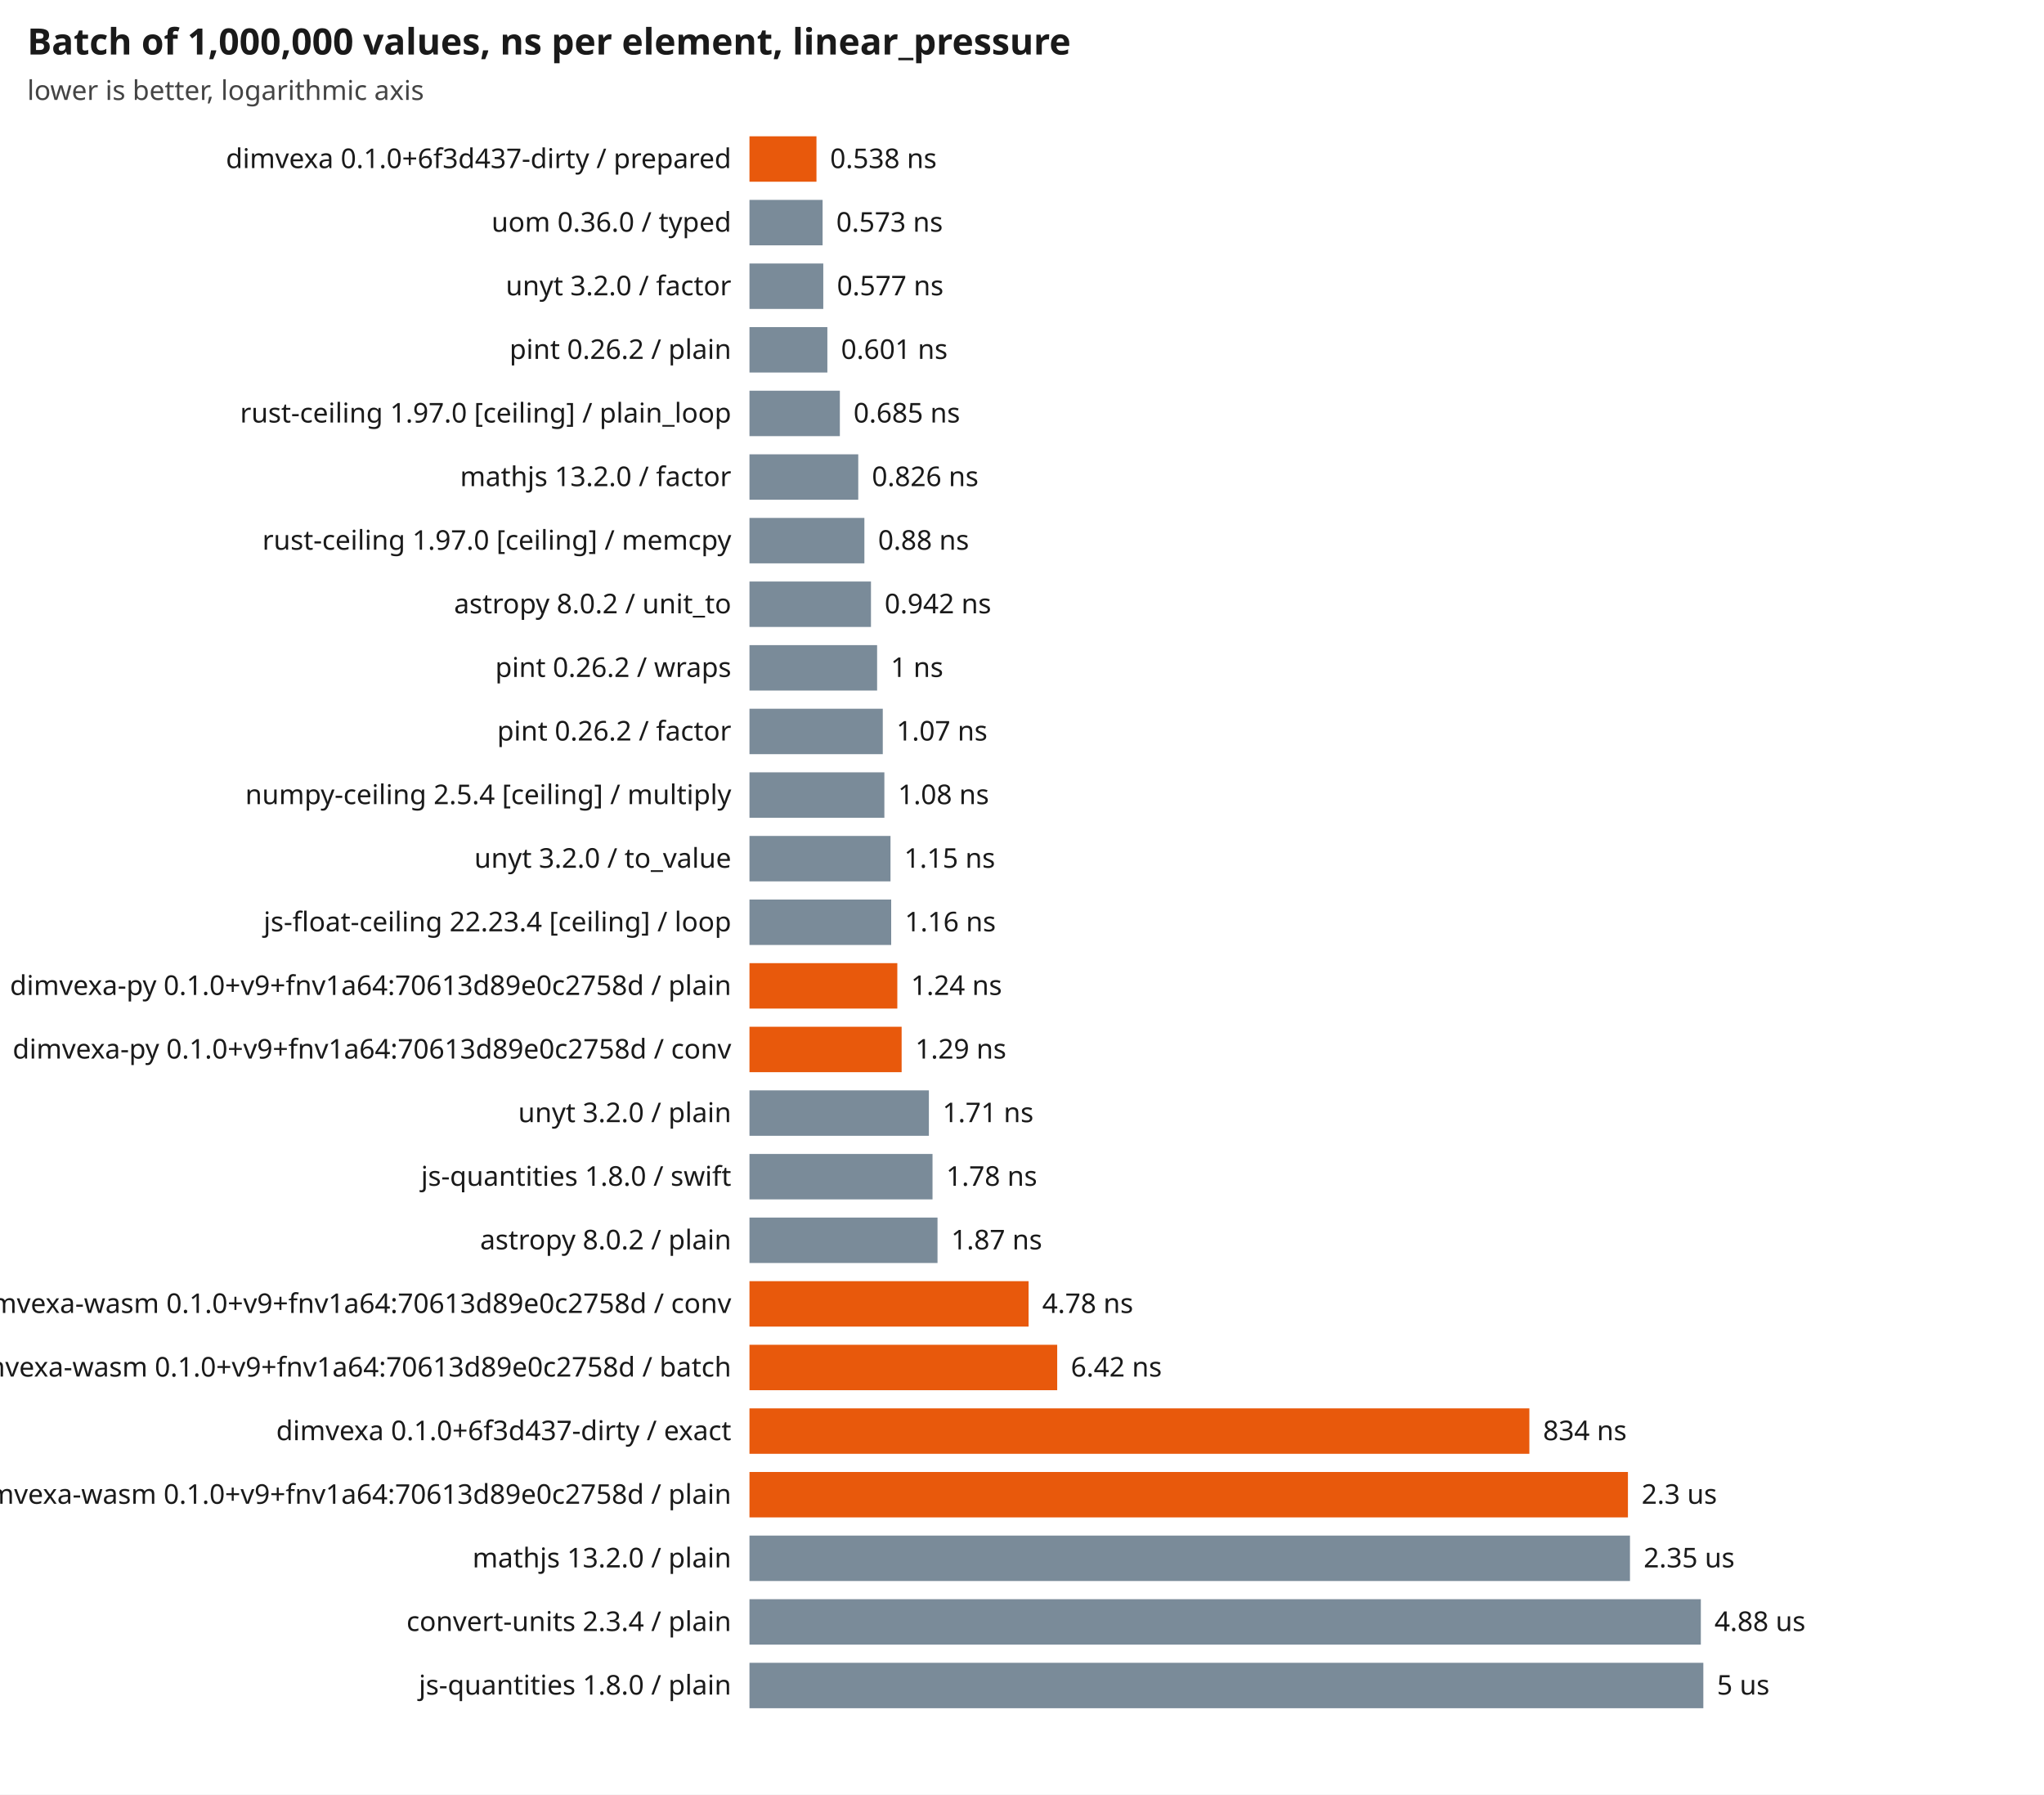
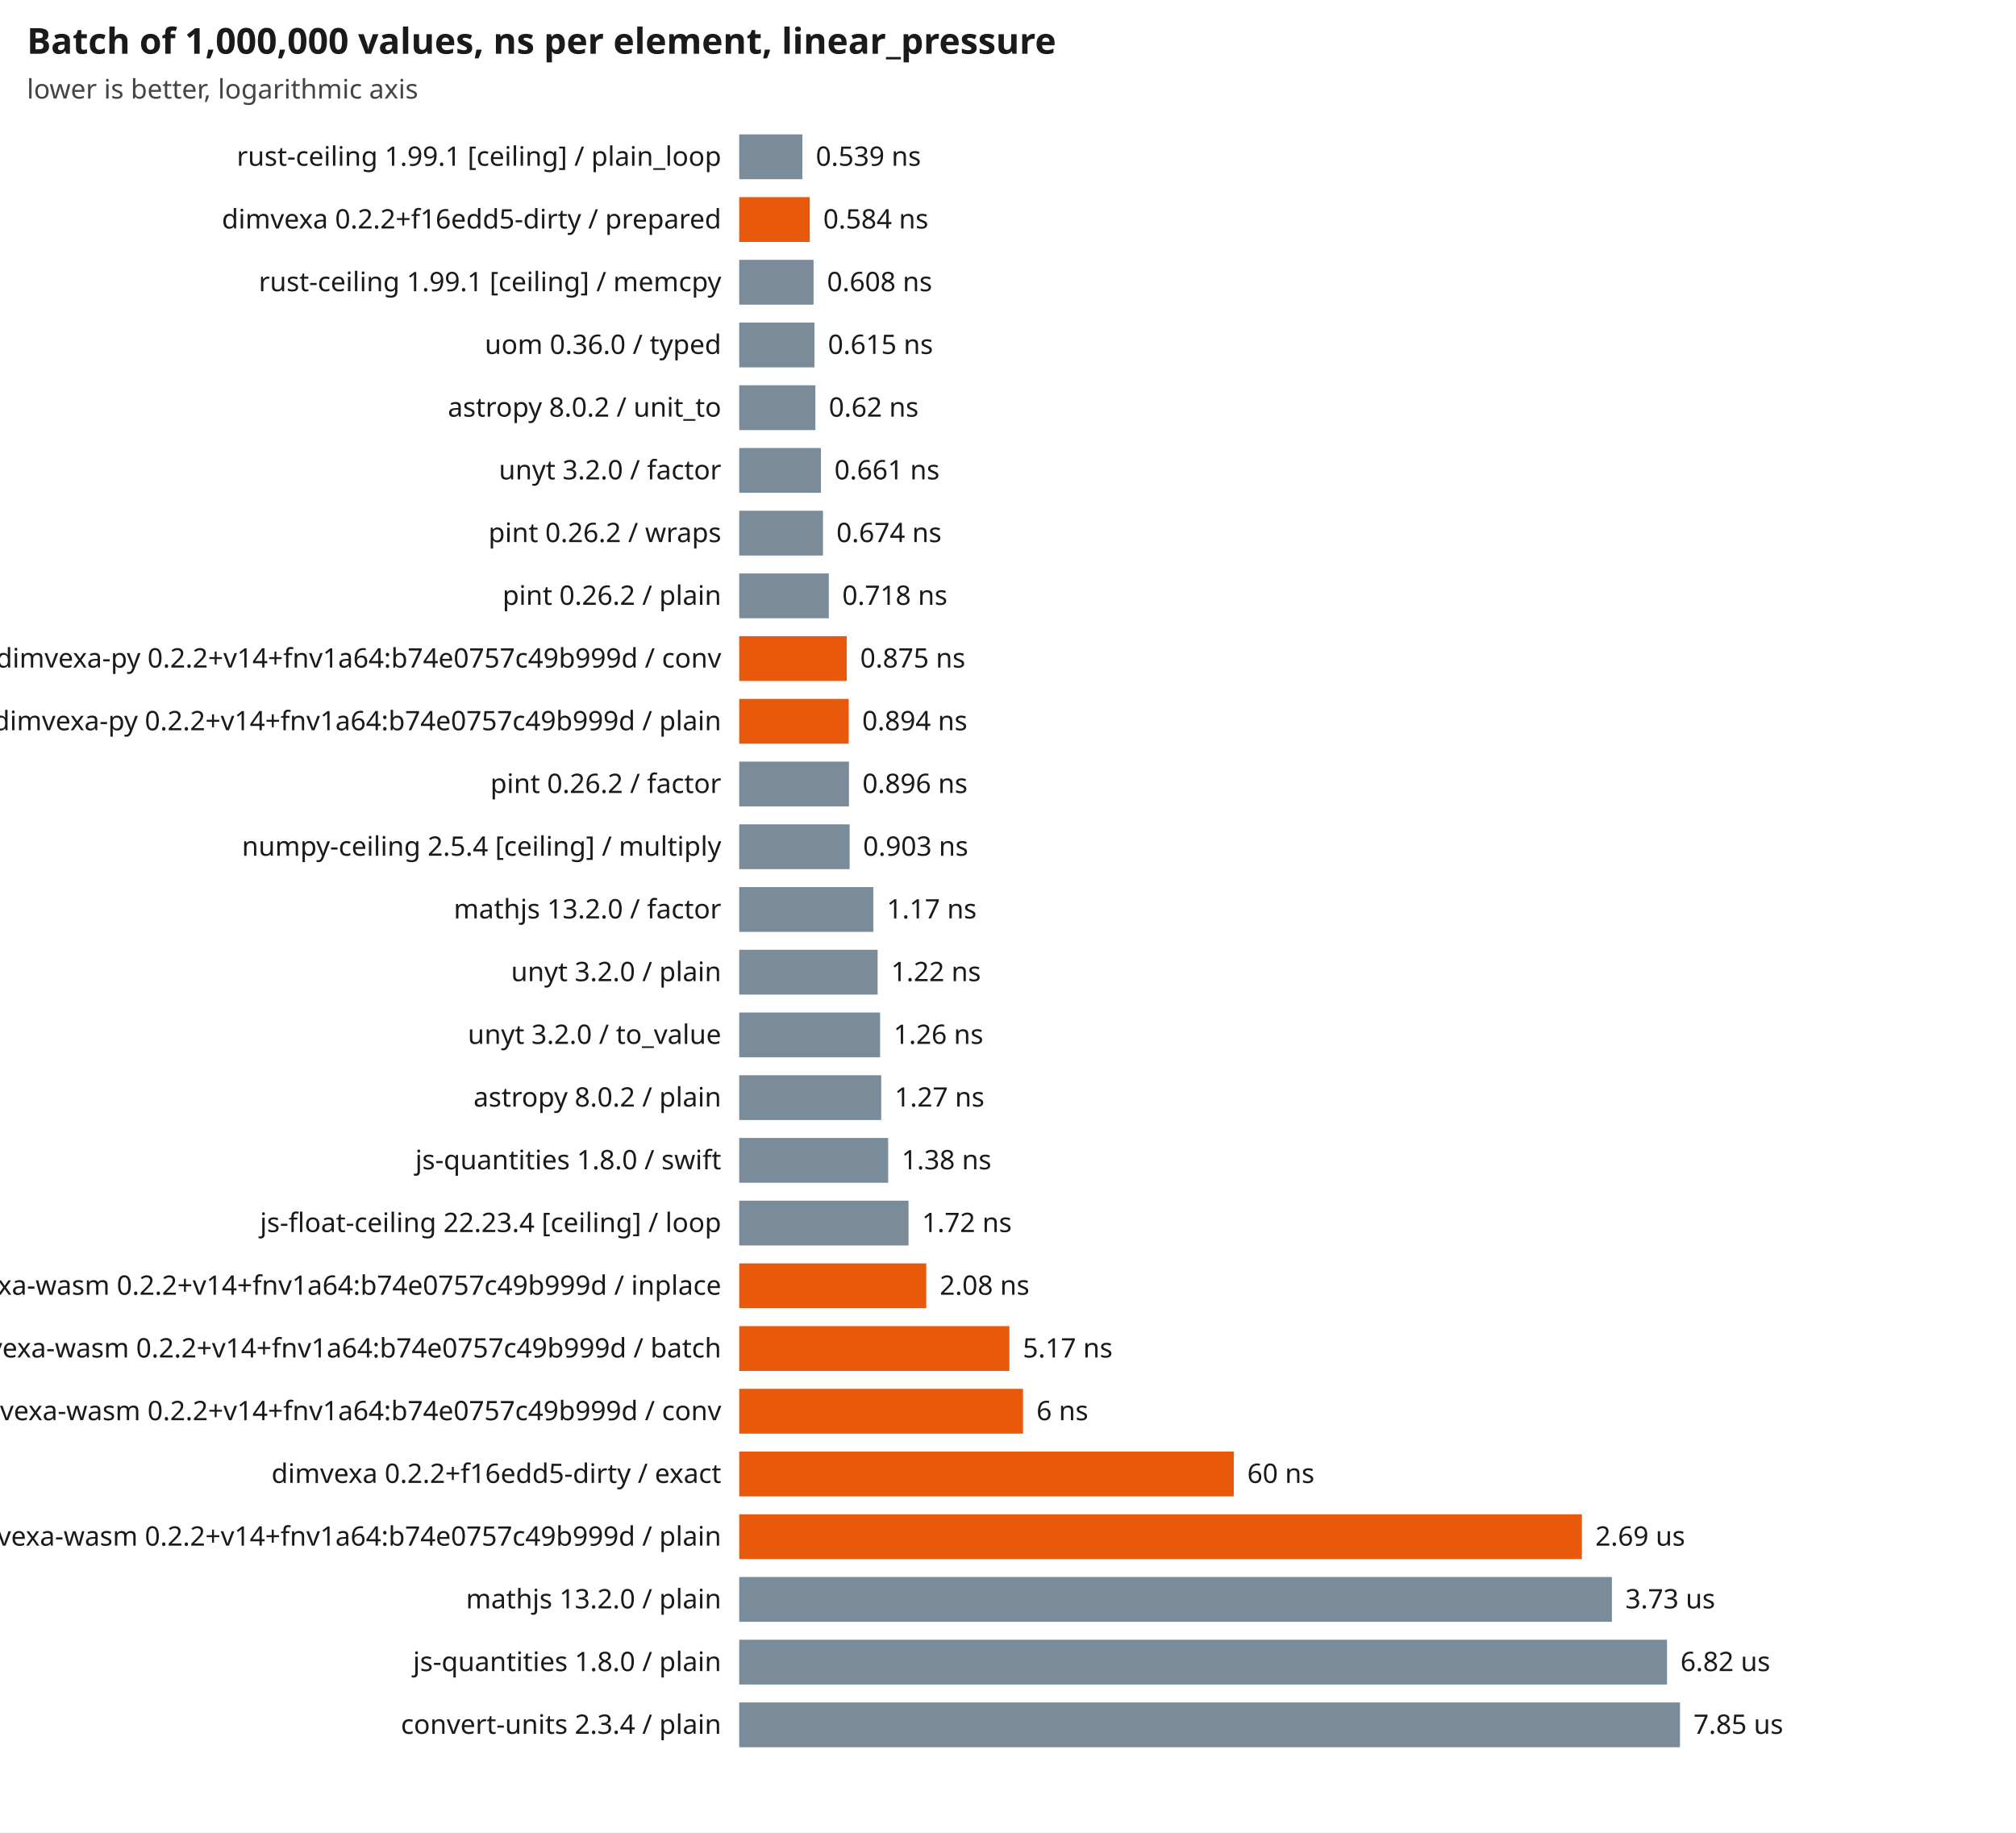
- <svg xmlns="http://www.w3.org/2000/svg" width="900" height="790" viewBox="0 0 900 790" role="img" aria-label="Batch of 1,000,000 values, ns per element, linear_pressure">
-   <rect width="900" height="790" fill="#ffffff" />
+ <svg xmlns="http://www.w3.org/2000/svg" width="900" height="818" viewBox="0 0 900 818" role="img" aria-label="Batch of 1,000,000 values, ns per element, linear_pressure">
+   <rect width="900" height="818" fill="#ffffff" />
  <text x="12" y="24" font-family="sans-serif" font-size="16" font-weight="bold" fill="#1a1a1a">Batch of 1,000,000 values, ns per element, linear_pressure</text>
  <text x="12" y="44" font-family="sans-serif" font-size="12" fill="#444444">lower is better, logarithmic axis</text>
-   <text x="322" y="74" text-anchor="end" font-family="sans-serif" font-size="12" fill="#1a1a1a">dimvexa 0.1.0+6f3d437-dirty / prepared</text>
-   <rect x="330" y="60" width="29.5" height="20" fill="#e8590c" />
-   <text x="365.5" y="74" font-family="sans-serif" font-size="12" fill="#1a1a1a">0.538 ns</text>
-   <text x="322" y="102" text-anchor="end" font-family="sans-serif" font-size="12" fill="#1a1a1a">uom 0.36.0 / typed</text>
-   <rect x="330" y="88" width="32.2" height="20" fill="#7a8b99" />
-   <text x="368.2" y="102" font-family="sans-serif" font-size="12" fill="#1a1a1a">0.573 ns</text>
-   <text x="322" y="130" text-anchor="end" font-family="sans-serif" font-size="12" fill="#1a1a1a">unyt 3.2.0 / factor</text>
-   <rect x="330" y="116" width="32.5" height="20" fill="#7a8b99" />
-   <text x="368.5" y="130" font-family="sans-serif" font-size="12" fill="#1a1a1a">0.577 ns</text>
-   <text x="322" y="158" text-anchor="end" font-family="sans-serif" font-size="12" fill="#1a1a1a">pint 0.26.2 / plain</text>
-   <rect x="330" y="144" width="34.3" height="20" fill="#7a8b99" />
-   <text x="370.3" y="158" font-family="sans-serif" font-size="12" fill="#1a1a1a">0.601 ns</text>
-   <text x="322" y="186" text-anchor="end" font-family="sans-serif" font-size="12" fill="#1a1a1a">rust-ceiling 1.97.0 [ceiling] / plain_loop</text>
-   <rect x="330" y="172" width="39.8" height="20" fill="#7a8b99" />
-   <text x="375.8" y="186" font-family="sans-serif" font-size="12" fill="#1a1a1a">0.685 ns</text>
-   <text x="322" y="214" text-anchor="end" font-family="sans-serif" font-size="12" fill="#1a1a1a">mathjs 13.2.0 / factor</text>
-   <rect x="330" y="200" width="47.9" height="20" fill="#7a8b99" />
-   <text x="383.9" y="214" font-family="sans-serif" font-size="12" fill="#1a1a1a">0.826 ns</text>
-   <text x="322" y="242" text-anchor="end" font-family="sans-serif" font-size="12" fill="#1a1a1a">rust-ceiling 1.97.0 [ceiling] / memcpy</text>
-   <rect x="330" y="228" width="50.6" height="20" fill="#7a8b99" />
-   <text x="386.6" y="242" font-family="sans-serif" font-size="12" fill="#1a1a1a">0.88 ns</text>
-   <text x="322" y="270" text-anchor="end" font-family="sans-serif" font-size="12" fill="#1a1a1a">astropy 8.0.2 / unit_to</text>
-   <rect x="330" y="256" width="53.5" height="20" fill="#7a8b99" />
-   <text x="389.5" y="270" font-family="sans-serif" font-size="12" fill="#1a1a1a">0.942 ns</text>
-   <text x="322" y="298" text-anchor="end" font-family="sans-serif" font-size="12" fill="#1a1a1a">pint 0.26.2 / wraps</text>
-   <rect x="330" y="284" width="56.2" height="20" fill="#7a8b99" />
-   <text x="392.2" y="298" font-family="sans-serif" font-size="12" fill="#1a1a1a">1 ns</text>
-   <text x="322" y="326" text-anchor="end" font-family="sans-serif" font-size="12" fill="#1a1a1a">pint 0.26.2 / factor</text>
-   <rect x="330" y="312" width="58.7" height="20" fill="#7a8b99" />
-   <text x="394.7" y="326" font-family="sans-serif" font-size="12" fill="#1a1a1a">1.07 ns</text>
-   <text x="322" y="354" text-anchor="end" font-family="sans-serif" font-size="12" fill="#1a1a1a">numpy-ceiling 2.5.4 [ceiling] / multiply</text>
-   <rect x="330" y="340" width="59.4" height="20" fill="#7a8b99" />
-   <text x="395.4" y="354" font-family="sans-serif" font-size="12" fill="#1a1a1a">1.08 ns</text>
-   <text x="322" y="382" text-anchor="end" font-family="sans-serif" font-size="12" fill="#1a1a1a">unyt 3.2.0 / to_value</text>
-   <rect x="330" y="368" width="62.1" height="20" fill="#7a8b99" />
-   <text x="398.1" y="382" font-family="sans-serif" font-size="12" fill="#1a1a1a">1.15 ns</text>
-   <text x="322" y="410" text-anchor="end" font-family="sans-serif" font-size="12" fill="#1a1a1a">js-float-ceiling 22.23.4 [ceiling] / loop</text>
-   <rect x="330" y="396" width="62.4" height="20" fill="#7a8b99" />
-   <text x="398.4" y="410" font-family="sans-serif" font-size="12" fill="#1a1a1a">1.16 ns</text>
-   <text x="322" y="438" text-anchor="end" font-family="sans-serif" font-size="12" fill="#1a1a1a">dimvexa-py 0.1.0+v9+fnv1a64:70613d89e0c2758d / plain</text>
-   <rect x="330" y="424" width="65.1" height="20" fill="#e8590c" />
-   <text x="401.1" y="438" font-family="sans-serif" font-size="12" fill="#1a1a1a">1.24 ns</text>
-   <text x="322" y="466" text-anchor="end" font-family="sans-serif" font-size="12" fill="#1a1a1a">dimvexa-py 0.1.0+v9+fnv1a64:70613d89e0c2758d / conv</text>
-   <rect x="330" y="452" width="67.0" height="20" fill="#e8590c" />
-   <text x="403.0" y="466" font-family="sans-serif" font-size="12" fill="#1a1a1a">1.29 ns</text>
-   <text x="322" y="494" text-anchor="end" font-family="sans-serif" font-size="12" fill="#1a1a1a">unyt 3.2.0 / plain</text>
-   <rect x="330" y="480" width="79.0" height="20" fill="#7a8b99" />
-   <text x="415.0" y="494" font-family="sans-serif" font-size="12" fill="#1a1a1a">1.71 ns</text>
+   <text x="322" y="74" text-anchor="end" font-family="sans-serif" font-size="12" fill="#1a1a1a">rust-ceiling 1.99.1 [ceiling] / plain_loop</text>
+   <rect x="330" y="60" width="28.2" height="20" fill="#7a8b99" />
+   <text x="364.2" y="74" font-family="sans-serif" font-size="12" fill="#1a1a1a">0.539 ns</text>
+   <text x="322" y="102" text-anchor="end" font-family="sans-serif" font-size="12" fill="#1a1a1a">dimvexa 0.2.2+f16edd5-dirty / prepared</text>
+   <rect x="330" y="88" width="31.5" height="20" fill="#e8590c" />
+   <text x="367.5" y="102" font-family="sans-serif" font-size="12" fill="#1a1a1a">0.584 ns</text>
+   <text x="322" y="130" text-anchor="end" font-family="sans-serif" font-size="12" fill="#1a1a1a">rust-ceiling 1.99.1 [ceiling] / memcpy</text>
+   <rect x="330" y="116" width="33.2" height="20" fill="#7a8b99" />
+   <text x="369.2" y="130" font-family="sans-serif" font-size="12" fill="#1a1a1a">0.608 ns</text>
+   <text x="322" y="158" text-anchor="end" font-family="sans-serif" font-size="12" fill="#1a1a1a">uom 0.36.0 / typed</text>
+   <rect x="330" y="144" width="33.6" height="20" fill="#7a8b99" />
+   <text x="369.6" y="158" font-family="sans-serif" font-size="12" fill="#1a1a1a">0.615 ns</text>
+   <text x="322" y="186" text-anchor="end" font-family="sans-serif" font-size="12" fill="#1a1a1a">astropy 8.0.2 / unit_to</text>
+   <rect x="330" y="172" width="34.0" height="20" fill="#7a8b99" />
+   <text x="370.0" y="186" font-family="sans-serif" font-size="12" fill="#1a1a1a">0.62 ns</text>
+   <text x="322" y="214" text-anchor="end" font-family="sans-serif" font-size="12" fill="#1a1a1a">unyt 3.2.0 / factor</text>
+   <rect x="330" y="200" width="36.5" height="20" fill="#7a8b99" />
+   <text x="372.5" y="214" font-family="sans-serif" font-size="12" fill="#1a1a1a">0.661 ns</text>
+   <text x="322" y="242" text-anchor="end" font-family="sans-serif" font-size="12" fill="#1a1a1a">pint 0.26.2 / wraps</text>
+   <rect x="330" y="228" width="37.4" height="20" fill="#7a8b99" />
+   <text x="373.4" y="242" font-family="sans-serif" font-size="12" fill="#1a1a1a">0.674 ns</text>
+   <text x="322" y="270" text-anchor="end" font-family="sans-serif" font-size="12" fill="#1a1a1a">pint 0.26.2 / plain</text>
+   <rect x="330" y="256" width="40.0" height="20" fill="#7a8b99" />
+   <text x="376.0" y="270" font-family="sans-serif" font-size="12" fill="#1a1a1a">0.718 ns</text>
+   <text x="322" y="298" text-anchor="end" font-family="sans-serif" font-size="12" fill="#1a1a1a">dimvexa-py 0.2.2+v14+fnv1a64:b74e0757c49b999d / conv</text>
+   <rect x="330" y="284" width="48.0" height="20" fill="#e8590c" />
+   <text x="384.0" y="298" font-family="sans-serif" font-size="12" fill="#1a1a1a">0.875 ns</text>
+   <text x="322" y="326" text-anchor="end" font-family="sans-serif" font-size="12" fill="#1a1a1a">dimvexa-py 0.2.2+v14+fnv1a64:b74e0757c49b999d / plain</text>
+   <rect x="330" y="312" width="48.9" height="20" fill="#e8590c" />
+   <text x="384.9" y="326" font-family="sans-serif" font-size="12" fill="#1a1a1a">0.894 ns</text>
+   <text x="322" y="354" text-anchor="end" font-family="sans-serif" font-size="12" fill="#1a1a1a">pint 0.26.2 / factor</text>
+   <rect x="330" y="340" width="49.0" height="20" fill="#7a8b99" />
+   <text x="385.0" y="354" font-family="sans-serif" font-size="12" fill="#1a1a1a">0.896 ns</text>
+   <text x="322" y="382" text-anchor="end" font-family="sans-serif" font-size="12" fill="#1a1a1a">numpy-ceiling 2.5.4 [ceiling] / multiply</text>
+   <rect x="330" y="368" width="49.3" height="20" fill="#7a8b99" />
+   <text x="385.3" y="382" font-family="sans-serif" font-size="12" fill="#1a1a1a">0.903 ns</text>
+   <text x="322" y="410" text-anchor="end" font-family="sans-serif" font-size="12" fill="#1a1a1a">mathjs 13.2.0 / factor</text>
+   <rect x="330" y="396" width="59.9" height="20" fill="#7a8b99" />
+   <text x="395.9" y="410" font-family="sans-serif" font-size="12" fill="#1a1a1a">1.17 ns</text>
+   <text x="322" y="438" text-anchor="end" font-family="sans-serif" font-size="12" fill="#1a1a1a">unyt 3.2.0 / plain</text>
+   <rect x="330" y="424" width="61.8" height="20" fill="#7a8b99" />
+   <text x="397.8" y="438" font-family="sans-serif" font-size="12" fill="#1a1a1a">1.22 ns</text>
+   <text x="322" y="466" text-anchor="end" font-family="sans-serif" font-size="12" fill="#1a1a1a">unyt 3.2.0 / to_value</text>
+   <rect x="330" y="452" width="62.9" height="20" fill="#7a8b99" />
+   <text x="398.9" y="466" font-family="sans-serif" font-size="12" fill="#1a1a1a">1.26 ns</text>
+   <text x="322" y="494" text-anchor="end" font-family="sans-serif" font-size="12" fill="#1a1a1a">astropy 8.0.2 / plain</text>
+   <rect x="330" y="480" width="63.4" height="20" fill="#7a8b99" />
+   <text x="399.4" y="494" font-family="sans-serif" font-size="12" fill="#1a1a1a">1.27 ns</text>
  <text x="322" y="522" text-anchor="end" font-family="sans-serif" font-size="12" fill="#1a1a1a">js-quantities 1.8.0 / swift</text>
-   <rect x="330" y="508" width="80.6" height="20" fill="#7a8b99" />
-   <text x="416.6" y="522" font-family="sans-serif" font-size="12" fill="#1a1a1a">1.78 ns</text>
-   <text x="322" y="550" text-anchor="end" font-family="sans-serif" font-size="12" fill="#1a1a1a">astropy 8.0.2 / plain</text>
-   <rect x="330" y="536" width="82.8" height="20" fill="#7a8b99" />
-   <text x="418.8" y="550" font-family="sans-serif" font-size="12" fill="#1a1a1a">1.87 ns</text>
-   <text x="322" y="578" text-anchor="end" font-family="sans-serif" font-size="12" fill="#1a1a1a">dimvexa-wasm 0.1.0+v9+fnv1a64:70613d89e0c2758d / conv</text>
-   <rect x="330" y="564" width="122.9" height="20" fill="#e8590c" />
-   <text x="458.9" y="578" font-family="sans-serif" font-size="12" fill="#1a1a1a">4.78 ns</text>
-   <text x="322" y="606" text-anchor="end" font-family="sans-serif" font-size="12" fill="#1a1a1a">dimvexa-wasm 0.1.0+v9+fnv1a64:70613d89e0c2758d / batch</text>
-   <rect x="330" y="592" width="135.5" height="20" fill="#e8590c" />
-   <text x="471.5" y="606" font-family="sans-serif" font-size="12" fill="#1a1a1a">6.42 ns</text>
-   <text x="322" y="634" text-anchor="end" font-family="sans-serif" font-size="12" fill="#1a1a1a">dimvexa 0.1.0+6f3d437-dirty / exact</text>
-   <rect x="330" y="620" width="343.4" height="20" fill="#e8590c" />
-   <text x="679.4" y="634" font-family="sans-serif" font-size="12" fill="#1a1a1a">834 ns</text>
-   <text x="322" y="662" text-anchor="end" font-family="sans-serif" font-size="12" fill="#1a1a1a">dimvexa-wasm 0.1.0+v9+fnv1a64:70613d89e0c2758d / plain</text>
-   <rect x="330" y="648" width="386.8" height="20" fill="#e8590c" />
-   <text x="722.8" y="662" font-family="sans-serif" font-size="12" fill="#1a1a1a">2.3 us</text>
-   <text x="322" y="690" text-anchor="end" font-family="sans-serif" font-size="12" fill="#1a1a1a">mathjs 13.2.0 / plain</text>
-   <rect x="330" y="676" width="387.7" height="20" fill="#7a8b99" />
-   <text x="723.7" y="690" font-family="sans-serif" font-size="12" fill="#1a1a1a">2.35 us</text>
-   <text x="322" y="718" text-anchor="end" font-family="sans-serif" font-size="12" fill="#1a1a1a">convert-units 2.3.4 / plain</text>
-   <rect x="330" y="704" width="418.9" height="20" fill="#7a8b99" />
-   <text x="754.9" y="718" font-family="sans-serif" font-size="12" fill="#1a1a1a">4.88 us</text>
+   <rect x="330" y="508" width="66.5" height="20" fill="#7a8b99" />
+   <text x="402.5" y="522" font-family="sans-serif" font-size="12" fill="#1a1a1a">1.38 ns</text>
+   <text x="322" y="550" text-anchor="end" font-family="sans-serif" font-size="12" fill="#1a1a1a">js-float-ceiling 22.23.4 [ceiling] / loop</text>
+   <rect x="330" y="536" width="75.6" height="20" fill="#7a8b99" />
+   <text x="411.6" y="550" font-family="sans-serif" font-size="12" fill="#1a1a1a">1.72 ns</text>
+   <text x="322" y="578" text-anchor="end" font-family="sans-serif" font-size="12" fill="#1a1a1a">dimvexa-wasm 0.2.2+v14+fnv1a64:b74e0757c49b999d / inplace</text>
+   <rect x="330" y="564" width="83.5" height="20" fill="#e8590c" />
+   <text x="419.5" y="578" font-family="sans-serif" font-size="12" fill="#1a1a1a">2.08 ns</text>
+   <text x="322" y="606" text-anchor="end" font-family="sans-serif" font-size="12" fill="#1a1a1a">dimvexa-wasm 0.2.2+v14+fnv1a64:b74e0757c49b999d / batch</text>
+   <rect x="330" y="592" width="120.6" height="20" fill="#e8590c" />
+   <text x="456.6" y="606" font-family="sans-serif" font-size="12" fill="#1a1a1a">5.17 ns</text>
+   <text x="322" y="634" text-anchor="end" font-family="sans-serif" font-size="12" fill="#1a1a1a">dimvexa-wasm 0.2.2+v14+fnv1a64:b74e0757c49b999d / conv</text>
+   <rect x="330" y="620" width="126.7" height="20" fill="#e8590c" />
+   <text x="462.7" y="634" font-family="sans-serif" font-size="12" fill="#1a1a1a">6 ns</text>
+   <text x="322" y="662" text-anchor="end" font-family="sans-serif" font-size="12" fill="#1a1a1a">dimvexa 0.2.2+f16edd5-dirty / exact</text>
+   <rect x="330" y="648" width="220.8" height="20" fill="#e8590c" />
+   <text x="556.8" y="662" font-family="sans-serif" font-size="12" fill="#1a1a1a">60 ns</text>
+   <text x="322" y="690" text-anchor="end" font-family="sans-serif" font-size="12" fill="#1a1a1a">dimvexa-wasm 0.2.2+v14+fnv1a64:b74e0757c49b999d / plain</text>
+   <rect x="330" y="676" width="376.2" height="20" fill="#e8590c" />
+   <text x="712.2" y="690" font-family="sans-serif" font-size="12" fill="#1a1a1a">2.69 us</text>
+   <text x="322" y="718" text-anchor="end" font-family="sans-serif" font-size="12" fill="#1a1a1a">mathjs 13.2.0 / plain</text>
+   <rect x="330" y="704" width="389.6" height="20" fill="#7a8b99" />
+   <text x="725.6" y="718" font-family="sans-serif" font-size="12" fill="#1a1a1a">3.73 us</text>
  <text x="322" y="746" text-anchor="end" font-family="sans-serif" font-size="12" fill="#1a1a1a">js-quantities 1.8.0 / plain</text>
-   <rect x="330" y="732" width="420.0" height="20" fill="#7a8b99" />
-   <text x="756.0" y="746" font-family="sans-serif" font-size="12" fill="#1a1a1a">5 us</text>
+   <rect x="330" y="732" width="414.2" height="20" fill="#7a8b99" />
+   <text x="750.2" y="746" font-family="sans-serif" font-size="12" fill="#1a1a1a">6.82 us</text>
+   <text x="322" y="774" text-anchor="end" font-family="sans-serif" font-size="12" fill="#1a1a1a">convert-units 2.3.4 / plain</text>
+   <rect x="330" y="760" width="420.0" height="20" fill="#7a8b99" />
+   <text x="756.0" y="774" font-family="sans-serif" font-size="12" fill="#1a1a1a">7.85 us</text>
</svg>
